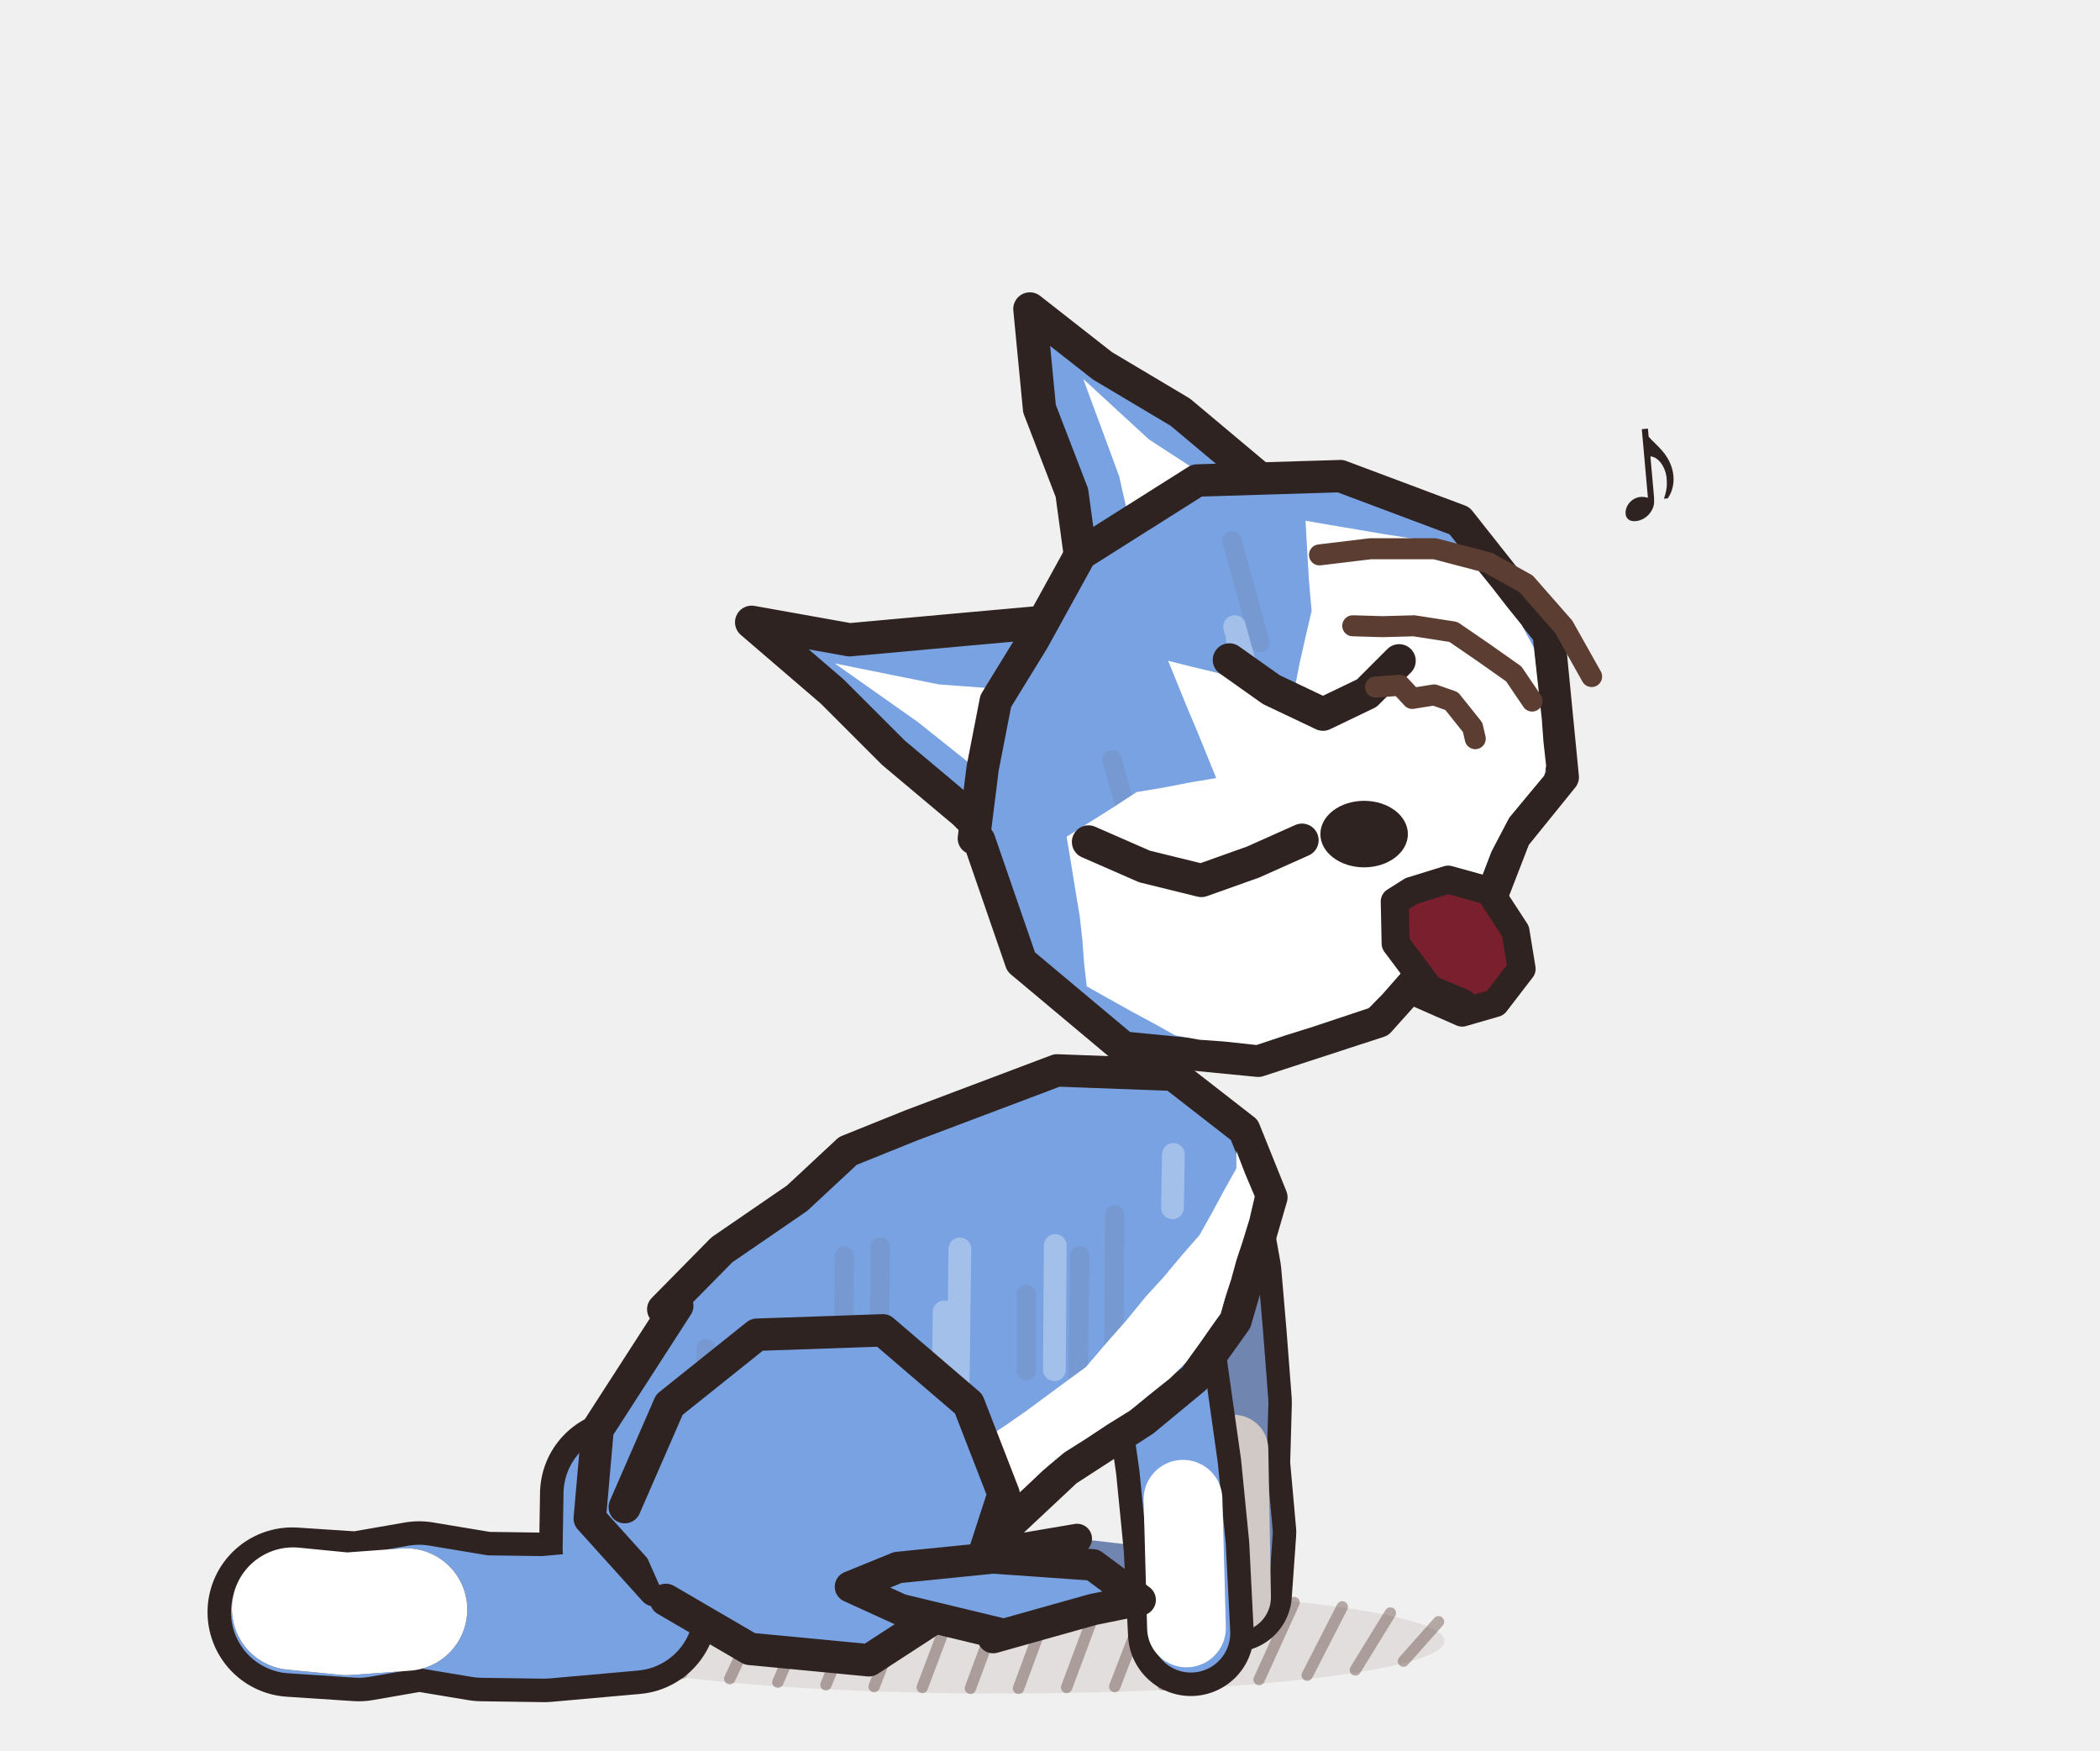
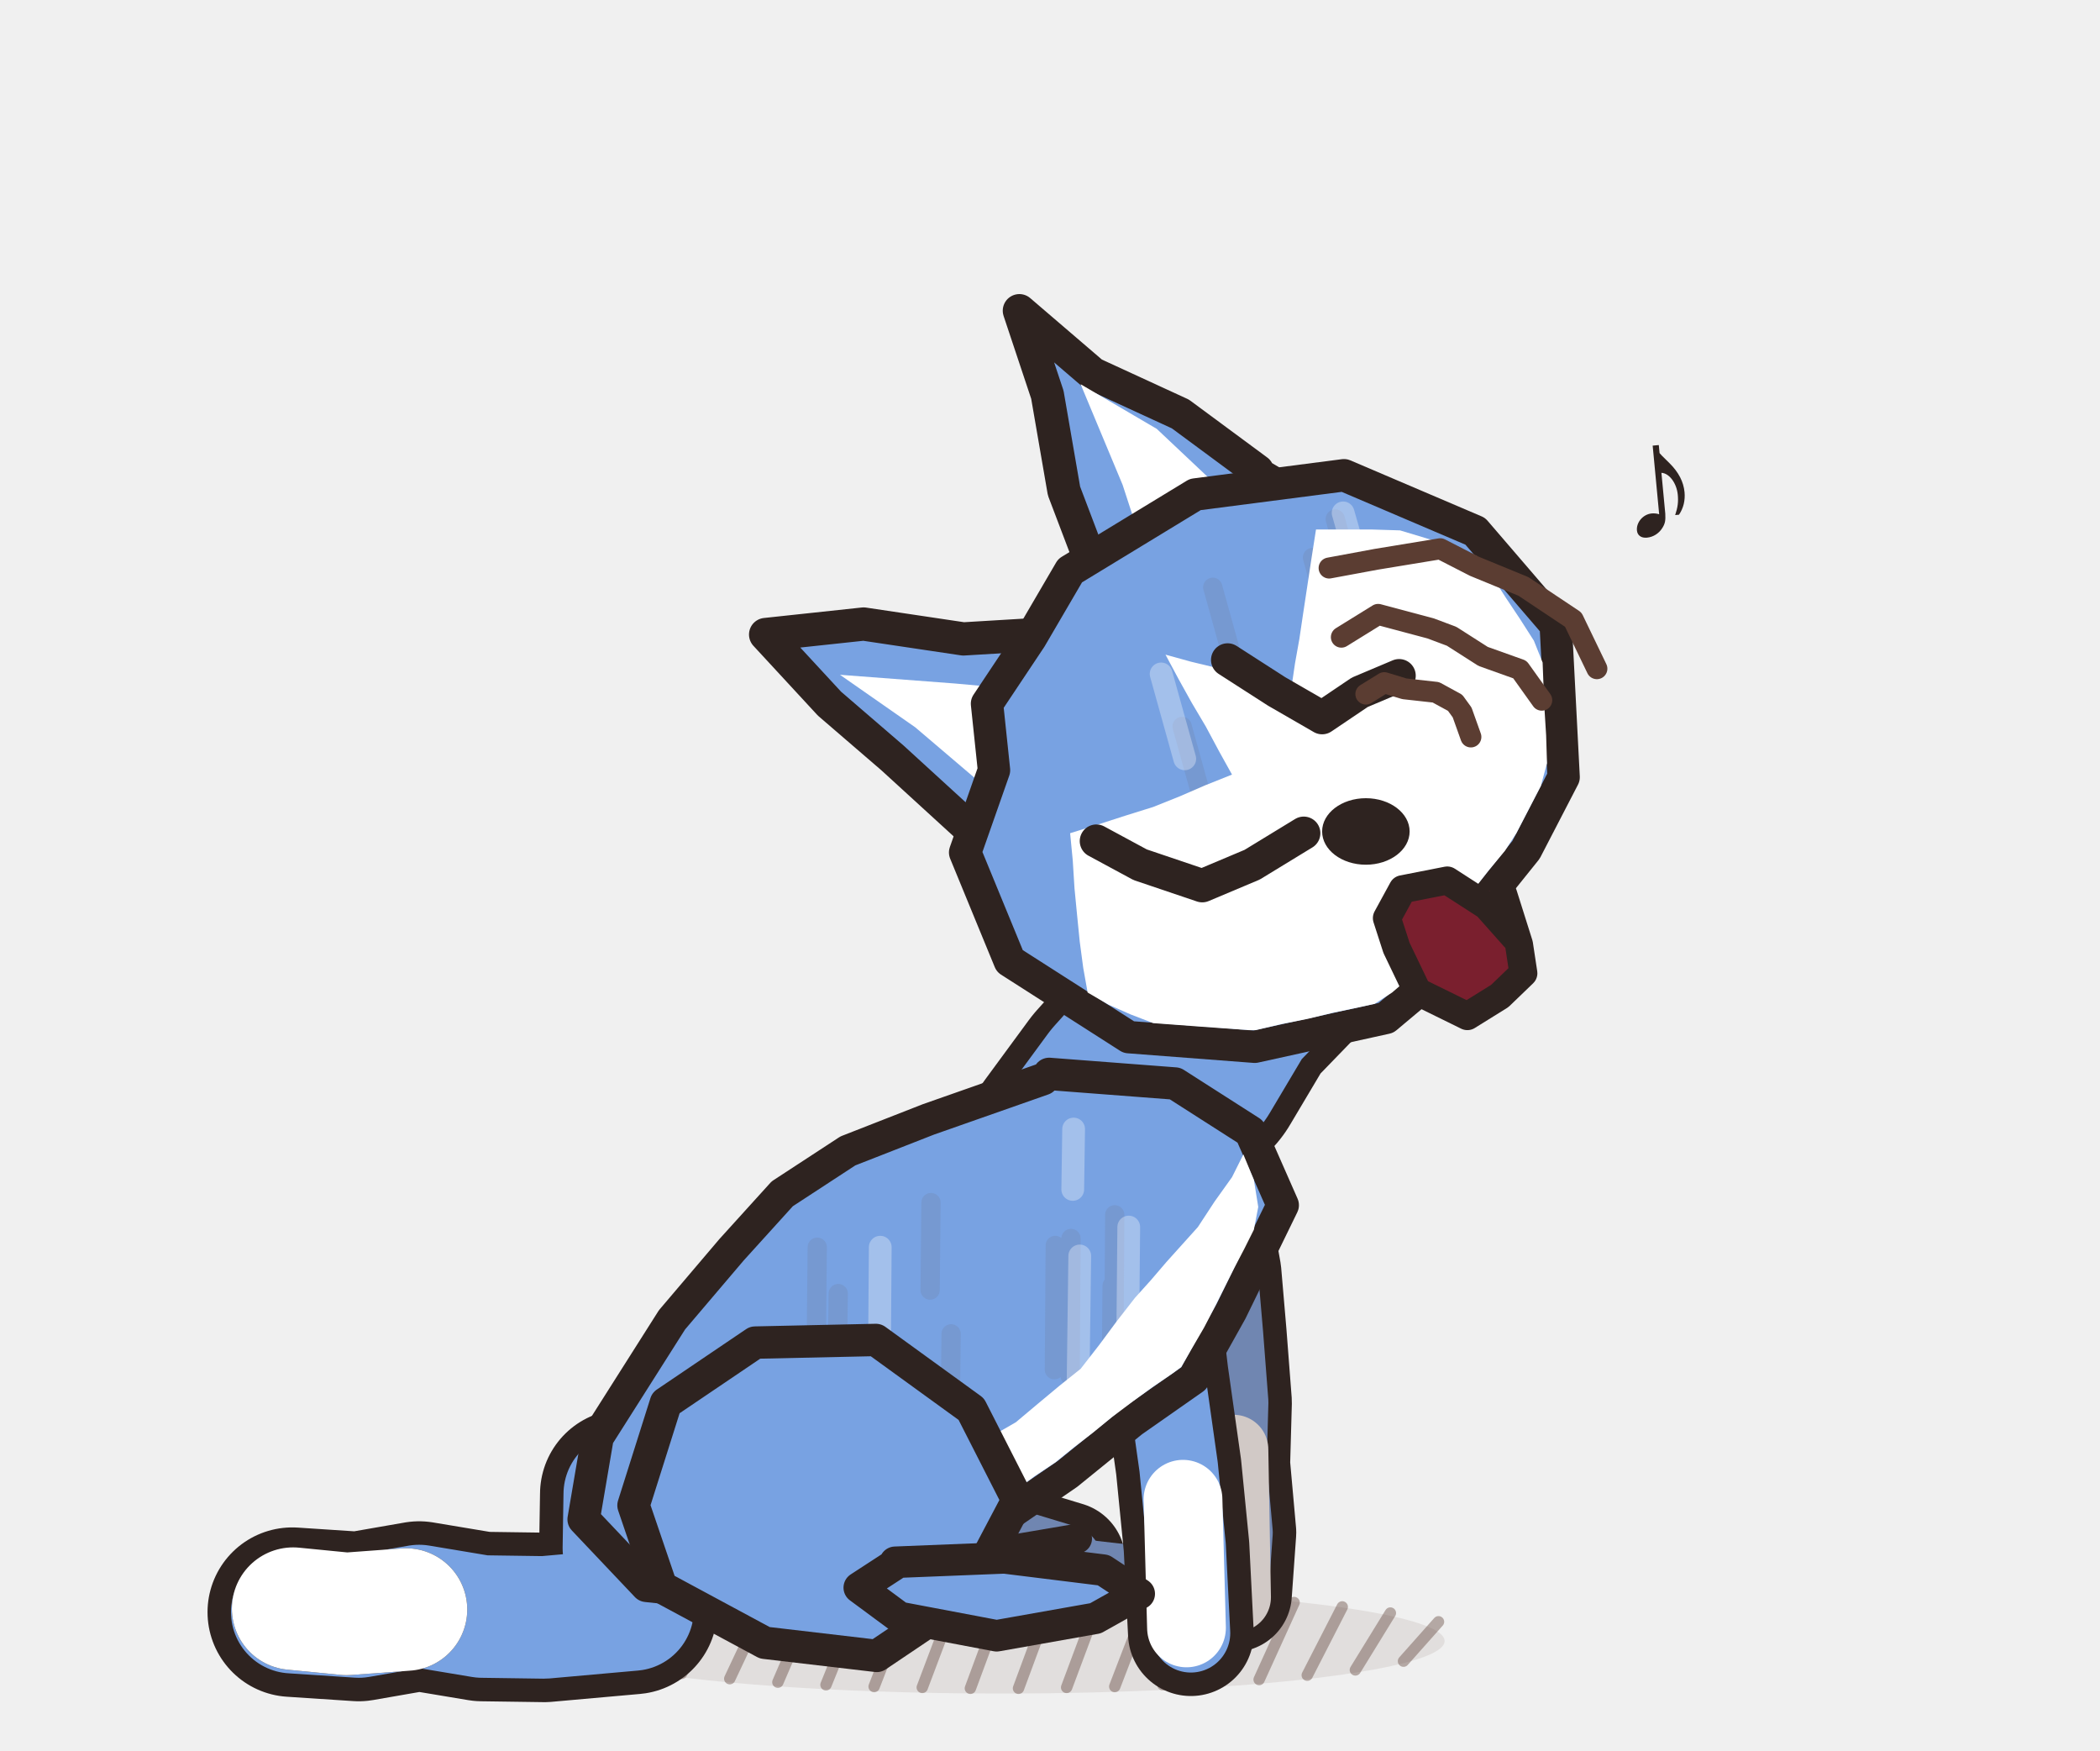
<svg xmlns="http://www.w3.org/2000/svg" width="240" height="200" class="pa-dog pa-pose-howl" viewBox="0 0 240 200" role="img" aria-label="Frost the Husky, howl">
  <g>
    <ellipse cx="114.5" cy="187.5" rx="50.6" ry="6" fill="#5B3D32" opacity="0.1" />
    <path d="M66.9 189.3l4 -3.7M72.4 190.5l4 -6M77.9 191.2l4 -7.5M83.4 191.8l4 -8.5M88.9 192.2l4 -9.3M94.4 192.5l4 -9.9M99.9 192.7l4 -10.3M105.4 192.8l4 -10.6M110.9 192.9l4 -10.8M116.4 192.9l4 -10.8M121.9 192.8l4 -10.7M127.4 192.7l4 -10.4M132.9 192.5l4 -10.1M138.4 192.3l4 -9.5M143.9 191.9l4 -8.8M149.4 191.4l4 -7.8M154.9 190.8l4 -6.5M160.4 189.8l4 -4.5" stroke="#5B3D32" stroke-width="1.3" stroke-linecap="round" opacity="0.4" fill="none" />
    <g class="pa-d-f0">
      <path d="M71.4 170.7L71.3 176.9L72.3 183.9L62.2 184.8L55.1 184.7L47.9 183.5L41 184.7L33.4 184.2" fill="none" stroke="#2E2320" stroke-width="19.365" stroke-linecap="round" stroke-linejoin="round" />
      <path d="M71.4 170.7L71.3 176.9L72.3 183.9L62.2 184.8L55.1 184.7L47.9 183.5L41 184.7L33.4 184.2" fill="none" stroke="#78A2E2" stroke-width="14" stroke-linecap="round" stroke-linejoin="round" />
      <path d="M46.4 183.9L39.6 184.4L33.5 183.8" fill="none" stroke="#2E2320" stroke-width="14" stroke-linecap="round" stroke-linejoin="round" />
      <path d="M46.4 183.9L39.6 184.4L33.5 183.8" fill="none" stroke="#FFFFFF" stroke-width="14" stroke-linecap="round" stroke-linejoin="round" />
      <g class="pa-d-leg pa-d-leg-FH">
+         <path d="M92.5 169.8L99.1 171.8L104.6 174.8L112.9 175.7L121.8 178.4" fill="none" stroke="#2E2320" stroke-width="13.665" stroke-linecap="round" stroke-linejoin="round" />
+         <path d="M92.5 169.8L99.1 171.8L104.6 174.8L112.9 175.7L121.8 178.4" fill="none" stroke="#7086b1" stroke-width="8.3" stroke-linecap="round" stroke-linejoin="round" />
        <path d="M134.4 177.1L138 179.4L133.9 183.5L123.1 182.7L111.6 182L107.6 181.1L111.9 177.7L123.1 175.8Z" fill="#7086b1" />
        <path d="M134.4 177.1L138 179.4L133.9 183.5L123.1 182.7L111.6 182L107.6 181.1L111.9 177.7L123.1 175.8" fill="none" stroke="#2E2320" stroke-width="3.4" stroke-linecap="round" stroke-linejoin="round" />
      </g>
      <g class="pa-d-leg pa-d-leg-FF">
        <path d="M138.4 137.6L139.8 145.4L140.4 152.4L141 160.2L140.8 167.3L141.5 175.1L141 182.1" fill="none" stroke="#2E2320" stroke-width="13.285" stroke-linecap="round" stroke-linejoin="round" />
        <path d="M138.4 137.6L139.8 145.4L140.4 152.4L141 160.2L140.8 167.3L141.5 175.1L141 182.1" fill="none" stroke="#7086b1" stroke-width="7.92" stroke-linecap="round" stroke-linejoin="round" />
        <path d="M141 165.6L141.3 182.5" fill="none" stroke="#d1c9c6" stroke-width="7.9" stroke-linecap="round" stroke-linejoin="round" />
      </g>
      <g class="pa-d-leg pa-d-leg-NF">
        <path d="M132 146.8L133.2 157L134.7 167.6L135.6 176.7L136.1 186.6" fill="none" stroke="#2E2320" stroke-width="14.365" stroke-linecap="round" stroke-linejoin="round" />
        <path d="M132 146.8L133.2 157L134.7 167.6L135.6 176.7L136.1 186.6" fill="none" stroke="#78A2E2" stroke-width="9" stroke-linecap="round" stroke-linejoin="round" />
        <path d="M135.2 171.3L135.6 186" fill="none" stroke="#FFFFFF" stroke-width="9" stroke-linecap="round" stroke-linejoin="round" />
      </g>
-       <path d="M75.8 149.6L82.5 142.8L91.1 136.9L96.9 131.5L104.1 128.6L120.8 122.3L134.1 122.8L142.2 129.1L145.3 136.8L141.2 150.9L136.5 157.5L130.7 162.3L121.9 168L115.6 173.9L106.8 177.6L99.9 180.4L84.6 182.6L74.8 181.7L67.4 173.5L68.3 163.3Z" fill="#78A2E2" />
-       <path d="M75.8 149.6L82.5 142.8L91.1 136.9L96.9 131.5L104.1 128.6L120.8 122.3L134.1 122.8L142.2 129.1L145.3 136.8L141.2 150.9L136.5 157.5L130.7 162.3L121.9 168L115.6 173.9L106.8 177.6L99.9 180.4L84.6 182.6L74.8 181.7L67.4 173.5L68.3 163.3L77.4 149.2" fill="none" stroke="#2E2320" stroke-width="3.7" stroke-linecap="round" stroke-linejoin="round" />
-       <path d="M84.8 168.3L84.9 158.5M82.5 164.6L82.6 156.6M80.6 166.9L80.7 154.1M117.3 156.6L117.3 147.9M96.4 155.7L96.5 143.5M100.6 142.5L100.5 156.2M127.3 154.2L127.4 138.8M123.4 143.5L123.2 158.7" stroke="#728cbb" stroke-width="2.2" stroke-linecap="round" opacity=".42" />
-       <path d="M134 138L134.1 131.9M107.7 165.2L107.9 149.9M109.5 158.4L109.7 142.7M120.5 156.5L120.6 142.3" stroke="#fff" stroke-width="2.6" stroke-linecap="round" opacity=".32" />
-       <path d="M88.2 180.2L90.8 178.6L93.3 176.2L95.8 173.9L98.1 172.7L100.5 171.4L102.8 170.2L105.1 169L107.6 167.4L110.1 165.9L112.6 164.4L115 162.8L117.3 161.2L119.6 159.5L121.9 157.8L124.1 156.2L126.4 153.5L128.7 150.9L130.9 148.2L133 145.9L135 143.5L137.1 141.1L138.5 138.6L139.9 136L141.3 133.5L141.3 131.5L142.3 134.1L143.4 136.7L142.8 139.3L142 141.9L141.3 144L140.7 146.2L140 148.3L139.5 150.1L138.7 151.2L137.1 153.5L135.5 155.7L133.7 157.5L131.3 159.4L129.1 161.2L126.5 162.8L124.1 164.4L121.7 165.9L119.2 168L117.2 169.9L114.7 172.2L111.9 173.5L108.7 174.8L106.1 175.9L103.4 177L100.8 178L99.3 178.6L96.5 179L93.8 179.4L91 179.8Z" fill="#FFFFFF" />
+       <path d="M124.9 132.4L129.9 125.6L134.3 120.7L138.7 113.3L145 106.8L149 100.5" fill="none" stroke="#2E2320" stroke-width="30.565" stroke-linecap="round" stroke-linejoin="round" />
+       <path d="M124.9 132.4L129.9 125.6L134.3 120.7L138.7 113.3L145 106.8L149 100.5" fill="none" stroke="#78A2E2" stroke-width="25.2" stroke-linecap="round" stroke-linejoin="round" />
+       <path d="M119.9 122.7L134.3 123.8L142.9 129.3L146.6 137.7L140.7 149.8L136.4 157.5L129.4 162.4L122 168.4L115.3 173L105.8 178.3L99.7 180.5L85.3 182.4L73.9 181.2L66.7 173.6L68.3 164.2L76.8 150.8L83.6 142.8L89.4 136.4L96.9 131.5L106.1 127.9Z" fill="#78A2E2" />
+       <path d="M119.9 122.7L134.3 123.8L142.9 129.3L146.6 137.7L140.7 149.8L136.4 157.5L129.4 162.4L122 168.4L115.3 173L105.8 178.3L99.7 180.5L85.3 182.4L73.9 181.2L66.7 173.6L68.3 164.2L76.8 150.8L83.6 142.8L89.4 136.4L96.9 131.5L106.1 127.9L119.2 123.3" fill="none" stroke="#2E2320" stroke-width="3.7" stroke-linecap="round" stroke-linejoin="round" />
+       <path d="M120.5 156.5L120.6 142.3M127.3 154.2L127.4 138.8M122.3 157.2L122.4 141.5M106.3 147.4L106.4 137.4M93.3 152.4L93.4 142.5M95.8 147.8L95.6 162.3M127 157.7L127.1 146.9M108.6 161.4L108.7 152.4" stroke="#728cbb" stroke-width="2.2" stroke-linecap="round" opacity=".42" />
+       <path d="M100.6 142.5L100.5 156.2M123.4 143.5L123.2 158.7M128.9 151.1L129 140.2M122.6 135.9L122.7 129" stroke="#fff" stroke-width="2.6" stroke-linecap="round" opacity=".32" />
+       <path d="M86.5 180.4L89 178.8L91.4 177.1L93.8 175.3L96.3 173.6L98.6 172.4L100.9 171.2L103.3 170L105.6 168.7L108.2 167.2L110.9 165.6L113.5 164L116.1 162.5L118.6 160.4L121 158.4L123.5 156.4L125.6 153.7L127.6 151L129.7 148.3L131.5 146.3L133.3 144.2L135.1 142.2L136.9 140.2L138.8 137.3L140.8 134.5L142.1 131.9L143.3 134.8L143.8 137.9L143.3 140.5L142.2 142.7L141.1 144.8L140 147L138.9 149.2L137.6 151.7L136.2 154.1L135 156.2L133.9 157L131.7 158.5L129.5 160.1L127.1 161.9L124.9 163.7L122.7 165.4L120.6 167.1L118.2 168.7L115.9 170.4L113.5 171.9L111 173.3L108.5 174.7L105.9 176.1L103.7 177.1L101 178.1L99.2 178.8L97.1 179L94.5 179.4L91.8 179.7L89.1 180Z" fill="#FFFFFF" />
      <g class="pa-d-leg pa-d-leg-NH">
-         <path d="M71.4 172.2L76.5 160.5L86.5 152.5L100.9 152L110.7 160.4L114.7 170.7L111 182.1L99.3 189.7L85.7 188.4L76.1 182.8Z" fill="#78A2E2" />
-         <path d="M71.4 172.2L76.5 160.5L86.5 152.5L100.9 152L110.7 160.4L114.7 170.7L111 182.1L99.3 189.7L85.7 188.4L76.1 182.8" fill="none" stroke="#2E2320" stroke-width="3.7" stroke-linecap="round" stroke-linejoin="round" />
-         <path d="M114.1 186.6L102.9 183.9L97.2 181.3L102.6 179.1L113.5 178L124.9 178.8L130.3 182.8L124.9 183.9Z" fill="#78A2E2" />
-         <path d="M114.1 186.6L102.9 183.9L97.2 181.3L102.6 179.1L113.5 178L124.9 178.8L130.3 182.8L124.9 183.9L113.5 187.1" fill="none" stroke="#2E2320" stroke-width="3.6" stroke-linecap="round" stroke-linejoin="round" />
+         <path d="M75.5 181.1L72.4 172L76.1 160.3L86.3 153.4L100.1 153.1L111 161L116.3 171.4L110.6 182.2L100.2 189.2L87.4 187.7Z" fill="#78A2E2" />
+         <path d="M75.5 181.1L72.4 172L76.1 160.3L86.3 153.4L100.1 153.1L111 161L116.3 171.4L110.6 182.2L100.2 189.2L87.4 187.7L75.7 181.4" fill="none" stroke="#2E2320" stroke-width="3.7" stroke-linecap="round" stroke-linejoin="round" />
+         <path d="M102.3 178.5L114.8 178L126.1 179.4L130.2 182.1L125.2 184.9L113.9 186.9L102.8 184.8L98.2 181.4Z" fill="#78A2E2" />
+         <path d="M102.3 178.5L114.8 178L126.1 179.4L130.2 182.1L125.2 184.9L113.9 186.9L102.8 184.8L98.2 181.4L102.5 178.6" fill="none" stroke="#2E2320" stroke-width="3.6" stroke-linecap="round" stroke-linejoin="round" />
      </g>
-       <path d="M119.4 91.2L117.8 100.4L110.2 92.8L102.1 86L95.1 79L85.9 71.1L97.1 73.1L110.3 71.9L120.3 71L120 82.7Z" fill="#78A2E2" />
-       <path d="M119.4 91.2L117.8 100.4L110.2 92.8L102.1 86L95.1 79L85.9 71.1L97.1 73.1L110.3 71.9L120.3 71L120 82.7L118.8 90.8" fill="none" stroke="#2E2320" stroke-width="3.8" stroke-linecap="round" stroke-linejoin="round" />
-       <path d="M117.7 94.8L111.8 88L104.9 82.5L95.4 75.8L107.3 78.2L120.8 79.2Z" fill="#FFFFFF" />
-       <path d="M143.9 63.4L134.5 65.8L124 67.3L122.5 56.3L118.8 46.7L117.7 35.3L126 41.8L134.9 47.1L144.2 54.9L153.6 60.8Z" fill="#78A2E2" />
-       <path d="M143.9 63.4L134.5 65.8L124 67.3L122.5 56.3L118.8 46.7L117.7 35.3L126 41.8L134.9 47.1L144.2 54.9L153.6 60.8" fill="none" stroke="#2E2320" stroke-width="3.8" stroke-linecap="round" stroke-linejoin="round" />
-       <path d="M130.3 65L127.9 54.4L123.8 43.3L131.3 50.2L139.9 55.8L147.4 61.2Z" fill="#FFFFFF" />
-       <path d="M111.3 95.8L112.3 87.8L113.8 80.1L118.1 73.1L123.5 63.3L136.8 54.9L153.2 54.4L166.8 59.5L177 72.4L178.6 88.8L173.1 95.6L170 103.6L164.6 108.9L157.6 116.7L143.8 121.2L128.4 119.7L116.7 109.9Z" fill="#78A2E2" />
-       <path d="M111.3 95.8L112.3 87.8L113.8 80.1L118.1 73.1L123.5 63.3L136.8 54.9L153.2 54.4L166.8 59.5L177 72.4L178.6 88.8L173.1 95.6L170 103.6L164.6 108.9L157.6 116.7L143.8 121.2L128.4 119.7L116.7 109.9L111.9 96" fill="none" stroke="#2E2320" stroke-width="3.7" stroke-linecap="round" stroke-linejoin="round" />
-       <path d="M140.8 61.8L144 73.4M157.2 70.4L154.9 61.9M131.1 101.2L127.1 86.8M142.4 94.9L139.3 83.4" stroke="#728cbb" stroke-width="2.2" stroke-linecap="round" opacity=".42" />
-       <path d="M143.4 80L141.1 71.6M141.4 73L145.3 87" stroke="#fff" stroke-width="2.6" stroke-linecap="round" opacity=".32" />
-       <path d="M124.2 112.7L123.9 110.1L123.7 107.4L123.4 104.7L122.9 101.7L122.4 98.6L121.9 95.6L124.6 93.9L127.3 92.2L129.9 90.5L132.9 90L136 89.4L139 88.9L137.9 86.2L136.8 83.5L135.7 80.9L134.6 78.2L133.5 75.5L136.3 76.2L139.2 76.9L142.1 77.6L145 78.3L147.9 79L148.5 75.9L149.2 72.8L149.9 69.8L149.6 66.4L149.4 63L149.2 59.5L152.1 60L155.1 60.5L158 61L161.2 61.5L164.5 61.9L167.1 62.8L168.8 65L170.5 67.1L172.2 69.3L173.9 71.4L175.3 74L175.6 76.7L175.9 79.4L176.2 82.1L176.4 84.8L176.7 87.5L176.5 88.6L174.5 91L172.5 93.4L170.4 97.4L169.3 100.3L168.4 102.6L167.1 103.9L164.7 106.2L162.2 108.8L160.1 111.2L158 113.6L156.4 115.2L153.4 116.2L150.1 117.3L146.9 118.3L143.6 119.4L142.7 119.3L139.9 119L137.1 118.8L134.3 118.3L131.8 116.9L129.2 115.5L126.7 114.1Z" fill="#FFFFFF" />
-       <path d="M124.4 96.2L130.8 99L137.3 100.6L143.2 98.5L148.8 96" fill="none" stroke="#2E2320" stroke-width="3.8" stroke-linecap="round" stroke-linejoin="round" />
-       <path d="M140.5 75.4L145.3 78.8L151.2 81.6L156.2 79.2L159.9 75.5" fill="none" stroke="#2E2320" stroke-width="3.8" stroke-linecap="round" stroke-linejoin="round" />
-       <ellipse cx="155.9" cy="95.3" rx="5" ry="3.8" fill="#2E2320" />
-       <path d="M167.2 114.6L163.4 113L159.5 107.8L159.4 103L161.3 101.8L165.5 100.5L170.2 101.8L173.2 106.4L173.9 110.7L170.9 114.6Z" fill="#7A1F2E" />
-       <path d="M167.2 114.6L163.4 113L159.5 107.8L159.4 103L161.3 101.8L165.5 100.5L170.2 101.8L173.2 106.4L173.9 110.7L170.9 114.6L167.1 115.7L162.1 113.5" fill="none" stroke="#2E2320" stroke-width="3.2" stroke-linecap="round" stroke-linejoin="round" />
-       <path d="M157.2 78.5L160 78.3L161.4 79.8L163.9 79.4L165.9 80.1L168.3 83.1L168.6 84.4" fill="none" stroke="#5B3D32" stroke-width="2.4" stroke-linecap="round" stroke-linejoin="round" />
-       <path d="M154.6 71.5L158 71.6L161.6 71.5L166.1 72.2L169.6 74.6L173 77L175.1 80.1" fill="none" stroke="#5B3D32" stroke-width="2.4" stroke-linecap="round" stroke-linejoin="round" />
-       <path d="M150.8 63.4L156.6 62.7L164 62.7L170.1 64.3L174.4 66.7L178.7 71.6L181.9 77.3" fill="none" stroke="#5B3D32" stroke-width="2.4" stroke-linecap="round" stroke-linejoin="round" />
-       <text x="184.8" y="60" transform="rotate(-5.1 184.8 60)" font-family="'Gloria Hallelujah',cursive" font-size="16" fill="#2E2320">♪</text>
+       <path d="M122.1 71.9L118.9 81L117.9 92.3L118.7 102.1L111.3 95.1L102 86.6L94.8 80.4L87.5 72.5L98.7 71.3L110.1 73Z" fill="#78A2E2" />
+       <path d="M122.1 71.9L118.9 81L117.9 92.3L118.7 102.1L111.3 95.1L102 86.6L94.8 80.4L87.5 72.5L98.7 71.3L110.1 73L120.1 72.4" fill="none" stroke="#2E2320" stroke-width="3.8" stroke-linecap="round" stroke-linejoin="round" />
+       <path d="M119.6 95.2L112 89.4L104.6 83.1L96 77.1L109.2 78.1L120.2 79.1Z" fill="#FFFFFF" />
+       <path d="M144.5 54.6L154.5 60.5L144.3 61.8L134.5 63.6L125.4 66.1L121.6 56.1L119.7 45.1L116.5 35.5L124.9 42.7L134.9 47.3Z" fill="#78A2E2" />
+       <path d="M144.5 54.6L154.5 60.5L144.3 61.8L134.5 63.6L125.4 66.1L121.6 56.1L119.7 45.1L116.5 35.5L124.9 42.7L134.9 47.3L143.7 53.8" fill="none" stroke="#2E2320" stroke-width="3.8" stroke-linecap="round" stroke-linejoin="round" />
+       <path d="M131.3 64.6L128.3 55.4L123.5 43.9L132.2 49L139.2 55.6L146.7 61.1Z" fill="#FFFFFF" />
+       <path d="M165.2 110.6L158.4 116.3L143.4 119.6L129 118.5L115.4 109.8L110.3 97.4L113.6 88L112.8 80.4L117.8 72.9L122.3 65.2L136.6 56.5L153.6 54.3L168.6 60.7L177.8 71.4L178.7 88.8L174.4 97.1L169.5 103.2Z" fill="#78A2E2" />
+       <path d="M165.2 110.6L158.4 116.3L143.4 119.6L129 118.5L115.4 109.8L110.3 97.4L113.6 88L112.8 80.4L117.8 72.9L122.3 65.2L136.6 56.5L153.6 54.3L168.6 60.7L177.8 71.4L178.7 88.8L174.4 97.1L169.5 103.2" fill="none" stroke="#2E2320" stroke-width="3.7" stroke-linecap="round" stroke-linejoin="round" />
+       <path d="M138.6 67.1L141.8 78.6M150 63.7L152.2 71.7M137.1 90.2L135.1 83M155.5 69.8L152.6 59.3" stroke="#728cbb" stroke-width="2.2" stroke-linecap="round" opacity=".42" />
+       <path d="M155.3 64.9L153.5 58.6M135.4 86.7L132.7 77" stroke="#fff" stroke-width="2.6" stroke-linecap="round" opacity=".32" />
+       <path d="M124.3 113.4L123.8 110.6L123.4 107.6L123.1 104.6L122.8 101.5L122.6 98.3L122.3 95.2L125.5 94.2L128.6 93.2L131.8 92.2L134.8 91L137.8 89.7L140.8 88.5L139.3 85.8L137.8 83L136.2 80.3L134.7 77.6L133.2 74.8L136.1 75.6L139 76.3L141.8 77L144.7 77.8L147.6 78.5L148 75.8L148.5 73L148.9 70.3L149.4 67L149.9 63.7L150.4 60.5L153.6 60.5L156.8 60.5L160 60.6L163 61.5L165.9 62.4L168.7 63.5L170.5 65.8L172.1 68.3L173.7 70.7L175.3 73.2L176.3 75.7L176.4 78.3L176.5 80.8L176.7 84L176.8 87.2L176.1 89.8L174.7 92.5L173.3 95.2L172 97.2L170.1 99.5L168.3 101.8L166.4 105L164.9 107.4L163.7 109.4L161.2 111.6L159.1 113.4L157.1 114.7L154.8 115.2L152.4 115.7L149.5 116.4L146.5 117L143.5 117.7L142.7 117.7L140 117.5L137.2 117.3L134.5 117.1L131.8 116.9L129.2 115.9L126.7 114.8Z" fill="#FFFFFF" />
+       <path d="M125.3 96.1L130.3 98.8L137.4 101.2L143.1 98.8L149 95.2" fill="none" stroke="#2E2320" stroke-width="3.8" stroke-linecap="round" stroke-linejoin="round" />
+       <path d="M140.3 75.4L145.9 79L151.1 82L155.4 79.1L159.9 77.2" fill="none" stroke="#2E2320" stroke-width="3.8" stroke-linecap="round" stroke-linejoin="round" />
+       <ellipse cx="156.1" cy="95" rx="5" ry="3.8" fill="#2E2320" />
+       <path d="M171.8 102.2L173.6 107.9L174.1 111.2L171.4 113.8L167.7 116.1L162 113.3L159.6 108.3L158.5 104.9L160.3 101.6L165.4 100.6Z" fill="#7A1F2E" />
+       <path d="M171.8 102.2L173.6 107.9L174.1 111.2L171.4 113.8L167.7 116.1L162 113.3L159.6 108.3L158.5 104.9L160.3 101.6L165.4 100.6L169.9 103.5L173.1 107.1" fill="none" stroke="#2E2320" stroke-width="3.2" stroke-linecap="round" stroke-linejoin="round" />
+       <path d="M156.1 79.3L158.2 78L160.5 78.7L164.1 79.1L166.3 80.3L167.1 81.4L168.1 84.2" fill="none" stroke="#5B3D32" stroke-width="2.4" stroke-linecap="round" stroke-linejoin="round" />
+       <path d="M153.3 72.8L157.5 70.2L163.5 71.8L165.9 72.7L169.5 75L173.7 76.5L176.2 80" fill="none" stroke="#5B3D32" stroke-width="2.4" stroke-linecap="round" stroke-linejoin="round" />
+       <path d="M151.9 64.9L157.3 63.9L164.6 62.7L168.5 64.7L174.1 67L179.8 70.8L182.5 76.4" fill="none" stroke="#5B3D32" stroke-width="2.4" stroke-linecap="round" stroke-linejoin="round" />
+       <text x="186.1" y="61.9" transform="rotate(-5.4 186.1 61.9)" font-family="'Gloria Hallelujah',cursive" font-size="16" fill="#2E2320">♪</text>
    </g>
  </g>
</svg>
